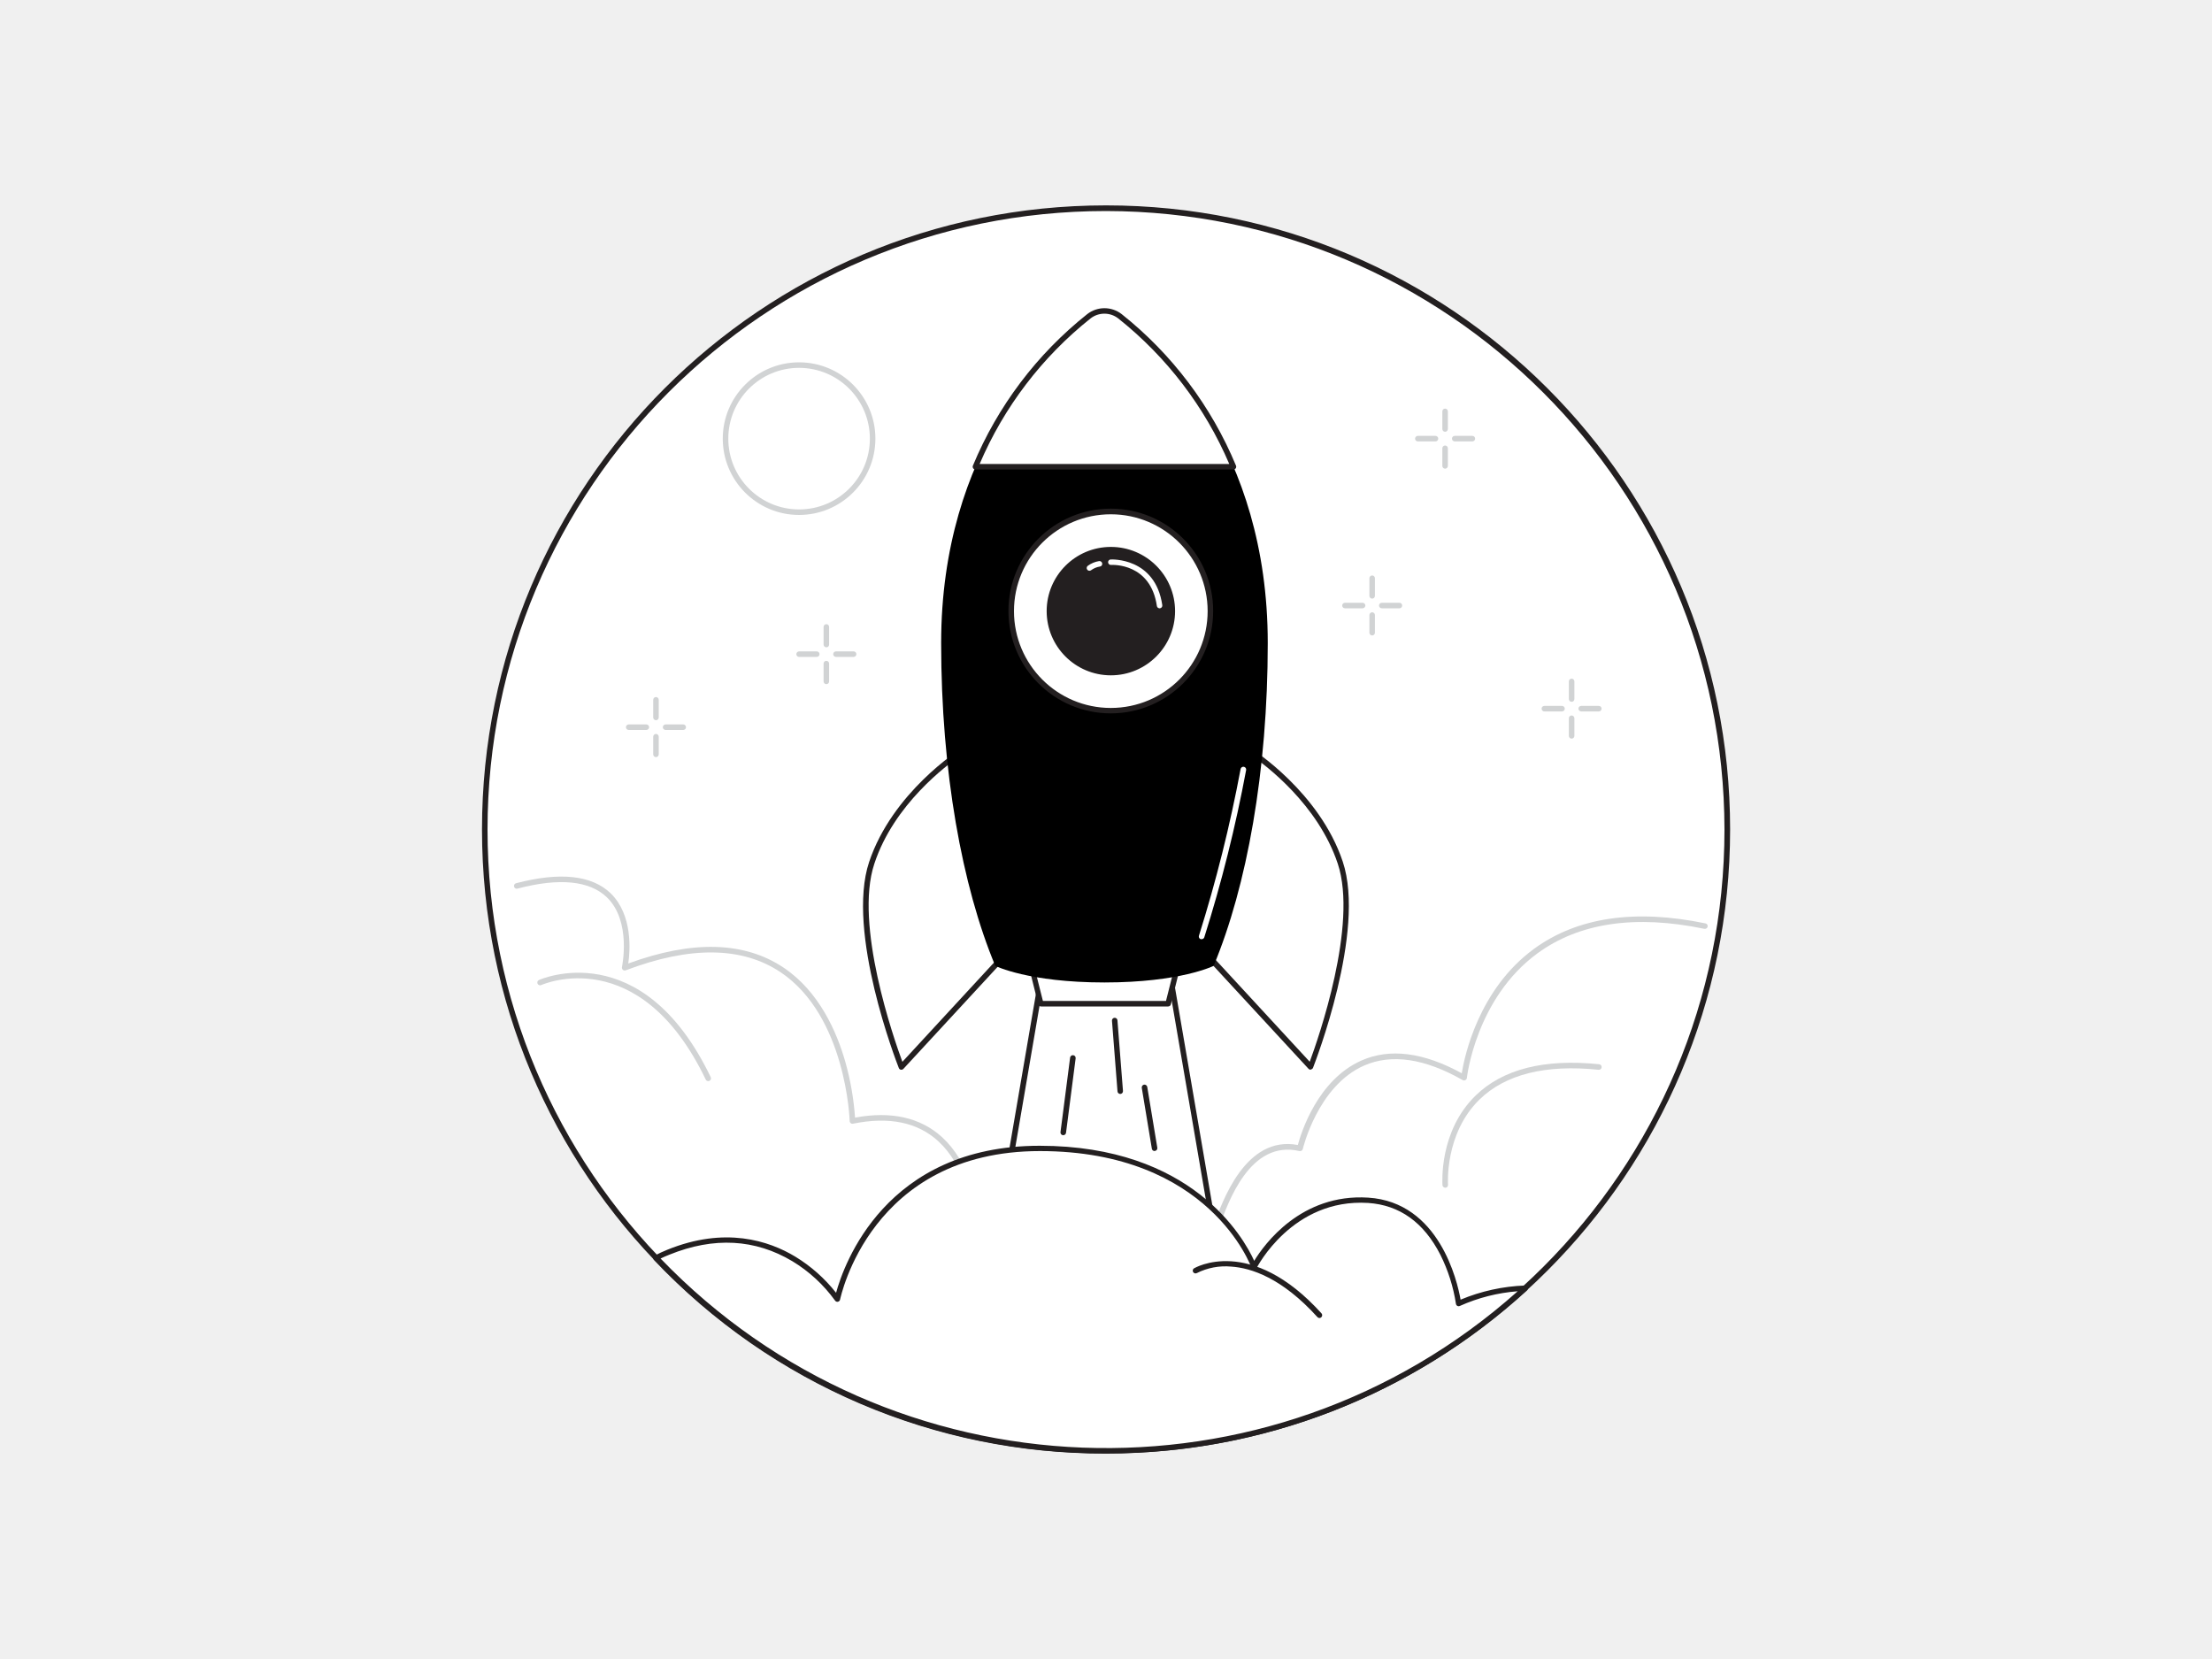
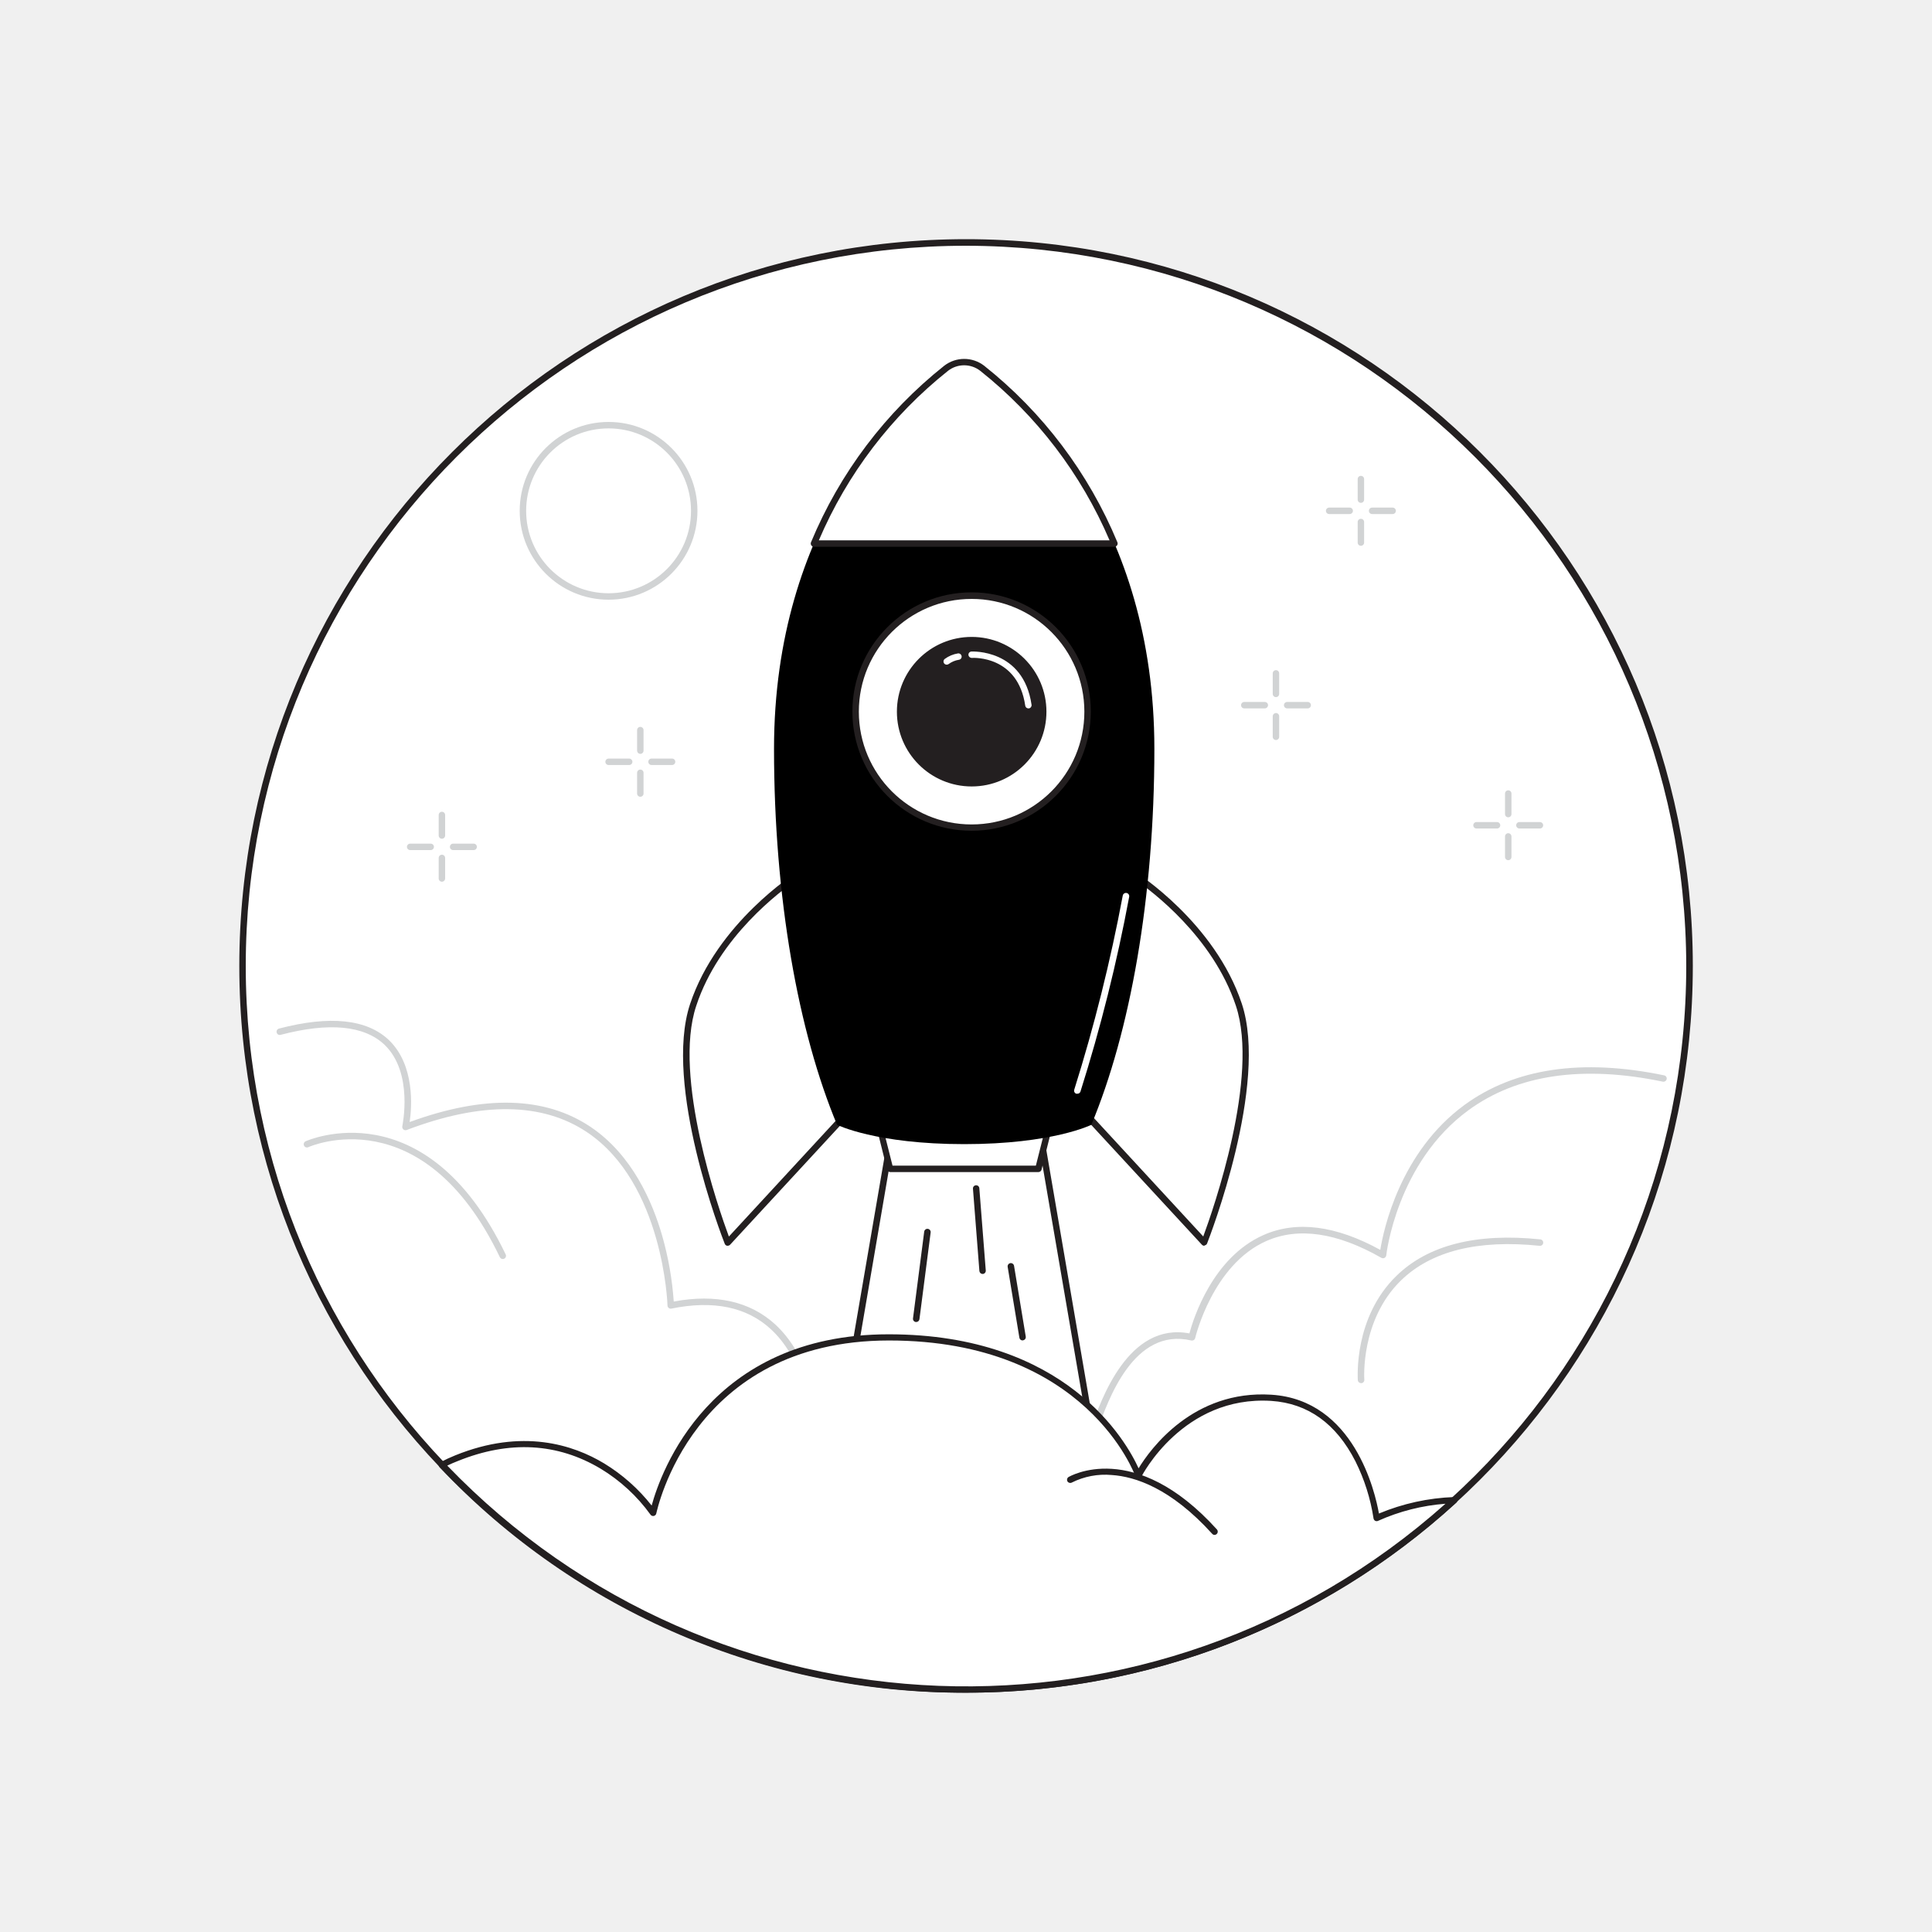
- <svg xmlns="http://www.w3.org/2000/svg" viewBox="0 0 400 300">
+ <svg xmlns="http://www.w3.org/2000/svg" viewBox="50 0 300 300">
  <g id="_147_rocket_launch_flatline" data-name="#147_rocket_launch_flatline">
    <path d="M312.34,150A112.34,112.34,0,1,1,200,37.66,112.05,112.05,0,0,1,312.34,150Z" fill="#fff" />
    <path d="M200,262.84A112.84,112.84,0,0,1,87.16,150,112.85,112.85,0,1,1,200,262.84Zm0-224.68A111.84,111.84,0,1,0,311.84,150,112,112,0,0,0,200,38.16Z" fill="#231f20" />
    <path d="M219.15,224.28a.51.51,0,0,1-.31-.11.5.5,0,0,1-.08-.7,13.83,13.83,0,0,0,.63-1.65c1.61-4.56,5.84-16.55,15.3-14.77.61-2.27,3.6-11.81,11.54-15.29,5.11-2.25,11.2-1.47,18.1,2.32.5-3.1,3.06-15.19,13.08-22.51,7.8-5.69,18.21-7.24,31-4.59a.5.5,0,0,1,.39.59.52.52,0,0,1-.6.39c-12.45-2.59-22.6-1.1-30.16,4.42-11.15,8.14-12.77,22.4-12.78,22.54a.52.52,0,0,1-.27.4.51.51,0,0,1-.48,0c-6.87-3.92-12.87-4.81-17.84-2.63-8.39,3.68-11.06,15-11.08,15.08a.5.5,0,0,1-.22.31.52.52,0,0,1-.38.07c-8.94-2.09-12.92,9.2-14.61,14a8.37,8.37,0,0,1-.8,1.94A.51.51,0,0,1,219.15,224.28Z" fill="#d1d3d4" />
    <polygon points="222.31 238.84 177.69 238.84 189.38 170.71 210.62 170.71 222.31 238.84" fill="#fff" />
    <path d="M222.31,239.34H177.69a.49.49,0,0,1-.49-.58l11.69-68.13a.5.5,0,0,1,.49-.42h21.24a.5.5,0,0,1,.49.42l11.69,68.13a.49.49,0,0,1-.49.58Zm-44-1h43.42l-11.52-67.13H189.81Z" fill="#231f20" />
    <polygon points="211.24 181.53 188.2 181.53 185.43 170.46 214.01 170.46 211.24 181.53" fill="#fff" />
    <path d="M211.24,182h-23a.51.51,0,0,1-.49-.38L185,170.58a.46.46,0,0,1,.09-.42.47.47,0,0,1,.39-.2H214a.47.47,0,0,1,.39.2.49.49,0,0,1,.1.42l-2.77,11.08A.51.51,0,0,1,211.24,182Zm-22.65-1h22.26L213.37,171h-27.3Z" fill="#231f20" />
    <path d="M173.89,135.9s-12.08,7.55-16.28,20.14,5.37,36.9,5.37,36.9l22-23.82Z" fill="#fff" />
    <path d="M163,193.44h-.09a.48.48,0,0,1-.37-.3c-.4-1-9.58-24.64-5.38-37.25s16.36-20.32,16.48-20.4a.52.52,0,0,1,.44,0,.53.53,0,0,1,.3.32L185.43,169a.5.5,0,0,1-.1.5l-22,23.82A.49.49,0,0,1,163,193.44Zm10.64-56.76c-2.37,1.63-12,8.75-15.53,19.51-3.68,11,3.52,31.63,5.07,35.82l21.23-23Z" fill="#231f20" />
    <path d="M226.11,135.9s12.08,7.55,16.28,20.14-5.37,36.9-5.37,36.9l-22-23.82Z" fill="#fff" />
    <path d="M237,193.44a.49.49,0,0,1-.37-.16l-22-23.82a.5.5,0,0,1-.1-.5l11.07-33.21a.53.53,0,0,1,.3-.32.52.52,0,0,1,.44,0c.12.08,12.28,7.79,16.48,20.4s-5,36.25-5.38,37.25a.48.48,0,0,1-.37.3ZM215.61,169l21.23,23c1.55-4.19,8.75-24.78,5.07-35.82-3.58-10.76-13.16-17.88-15.53-19.51Z" fill="#231f20" />
    <path d="M219.46,174.66c6-14.37,9.79-35.2,9.79-58.38,0-35.13-19.38-53.42-26.74-59.1a4.56,4.56,0,0,0-5.58,0c-7.36,5.68-26.74,24-26.74,59.1,0,23.18,3.78,44,9.79,58.38,0,0,6,3,19.74,3S219.46,174.66,219.46,174.66Z" fill="currentColor" />
    <path d="M196.93,57.18A68.47,68.47,0,0,0,176.39,84.4h46.66a68.47,68.47,0,0,0-20.54-27.22A4.56,4.56,0,0,0,196.93,57.18Z" fill="#fff" />
    <path d="M223.05,84.9H176.39a.5.5,0,0,1-.46-.69,68.58,68.58,0,0,1,20.69-27.42h0a5.07,5.07,0,0,1,6.2,0,68.58,68.58,0,0,1,20.69,27.42.5.5,0,0,1-.46.69Zm-45.9-1h45.14a67.57,67.57,0,0,0-20.08-26.32,4.07,4.07,0,0,0-5,0A67.48,67.48,0,0,0,177.15,83.9Z" fill="#231f20" />
    <circle cx="200.88" cy="110.51" r="18.01" fill="#fff" />
    <path d="M200.88,129a18.51,18.51,0,1,1,18.5-18.51A18.53,18.53,0,0,1,200.88,129Zm0-36a17.51,17.51,0,1,0,17.5,17.5A17.52,17.52,0,0,0,200.88,93Z" fill="#231f20" />
    <circle cx="200.88" cy="110.51" r="11.11" fill="#231f20" />
    <path d="M200.88,122.12a11.61,11.61,0,1,1,11.61-11.61A11.61,11.61,0,0,1,200.88,122.12Zm0-22.22a10.61,10.61,0,1,0,10.61,10.61A10.62,10.62,0,0,0,200.88,99.9Z" fill="#231f20" />
    <path d="M209.69,110a.49.49,0,0,1-.49-.42c-1.14-7.78-8-7.44-8.29-7.42a.51.51,0,0,1-.53-.46.49.49,0,0,1,.46-.53c.08,0,8.07-.44,9.34,8.27a.5.5,0,0,1-.42.56Z" fill="#fff" />
    <path d="M197,103.21a.51.51,0,0,1-.39-.19.5.5,0,0,1,.09-.7,4.73,4.73,0,0,1,2.06-.86.51.51,0,0,1,.56.44.49.49,0,0,1-.43.55,3.64,3.64,0,0,0-1.58.66A.52.52,0,0,1,197,103.21Z" fill="#fff" />
    <path d="M217.28,169.83l-.16,0a.5.5,0,0,1-.31-.63,259.57,259.57,0,0,0,7.53-30.13.5.5,0,1,1,1,.18,256,256,0,0,1-7.57,30.26A.49.49,0,0,1,217.28,169.83Z" fill="#fff" />
    <path d="M202.57,197.82a.5.5,0,0,1-.49-.46l-1-12.78a.49.49,0,0,1,.46-.53.49.49,0,0,1,.53.46l1,12.77a.5.5,0,0,1-.46.54Z" fill="#231f20" />
    <path d="M192.27,205.28h-.07a.5.5,0,0,1-.43-.56l1.74-13.47a.5.5,0,1,1,1,.13l-1.74,13.47A.5.5,0,0,1,192.27,205.28Z" fill="#231f20" />
    <path d="M208.78,208.14a.49.49,0,0,1-.49-.42l-1.82-11a.51.51,0,0,1,.41-.58.51.51,0,0,1,.58.41l1.82,11a.5.5,0,0,1-.41.57Z" fill="#231f20" />
    <path d="M149.43,117.06a.51.51,0,0,1-.5-.5v-3.19a.5.5,0,0,1,.5-.5.5.5,0,0,1,.5.5v3.19A.5.5,0,0,1,149.43,117.06Z" fill="#d1d3d4" />
    <path d="M149.43,123.72a.5.5,0,0,1-.5-.5V120a.5.5,0,0,1,.5-.5.5.5,0,0,1,.5.5v3.19A.5.5,0,0,1,149.43,123.72Z" fill="#d1d3d4" />
    <path d="M154.36,118.79h-3.19a.5.5,0,0,1-.5-.5.5.5,0,0,1,.5-.5h3.19a.5.5,0,0,1,.5.5A.5.5,0,0,1,154.36,118.79Z" fill="#d1d3d4" />
    <path d="M147.7,118.79h-3.2a.5.5,0,0,1-.5-.5.51.51,0,0,1,.5-.5h3.2a.51.51,0,0,1,.5.5A.5.5,0,0,1,147.7,118.79Z" fill="#d1d3d4" />
    <path d="M118.62,130.24a.5.5,0,0,1-.5-.5v-3.19a.5.5,0,0,1,1,0v3.19A.5.5,0,0,1,118.62,130.24Z" fill="#d1d3d4" />
    <path d="M118.62,136.91a.5.5,0,0,1-.5-.5v-3.19a.5.5,0,0,1,1,0v3.19A.5.5,0,0,1,118.62,136.91Z" fill="#d1d3d4" />
    <path d="M123.55,132h-3.19a.5.5,0,1,1,0-1h3.19a.5.5,0,0,1,0,1Z" fill="#d1d3d4" />
    <path d="M116.88,132h-3.19a.5.5,0,0,1,0-1h3.19a.5.5,0,0,1,0,1Z" fill="#d1d3d4" />
    <path d="M248.13,108.25a.5.5,0,0,1-.5-.5v-3.19a.5.5,0,0,1,.5-.5.5.5,0,0,1,.5.5v3.19A.5.5,0,0,1,248.13,108.25Z" fill="#d1d3d4" />
    <path d="M248.13,114.91a.5.5,0,0,1-.5-.5v-3.19a.51.51,0,0,1,.5-.5.5.5,0,0,1,.5.5v3.19A.5.5,0,0,1,248.13,114.91Z" fill="#d1d3d4" />
    <path d="M253.06,110h-3.19a.5.5,0,0,1-.5-.5.5.5,0,0,1,.5-.5h3.19a.5.5,0,0,1,.5.5A.5.5,0,0,1,253.06,110Z" fill="#d1d3d4" />
    <path d="M246.4,110h-3.19a.5.5,0,0,1-.5-.5.5.5,0,0,1,.5-.5h3.19a.5.5,0,0,1,.5.5A.51.51,0,0,1,246.4,110Z" fill="#d1d3d4" />
    <path d="M284.2,126.91a.5.5,0,0,1-.5-.5v-3.19a.5.5,0,0,1,.5-.5.5.5,0,0,1,.5.5v3.19A.5.5,0,0,1,284.2,126.91Z" fill="#d1d3d4" />
    <path d="M284.2,133.57a.5.5,0,0,1-.5-.5v-3.19a.5.5,0,0,1,.5-.5.51.51,0,0,1,.5.5v3.19A.5.5,0,0,1,284.2,133.57Z" fill="#d1d3d4" />
    <path d="M289.12,128.65h-3.19a.51.51,0,0,1-.5-.5.5.5,0,0,1,.5-.5h3.19a.5.5,0,0,1,.5.5A.5.5,0,0,1,289.12,128.65Z" fill="#d1d3d4" />
    <path d="M282.46,128.65h-3.19a.5.5,0,0,1-.5-.5.5.5,0,0,1,.5-.5h3.19a.5.5,0,0,1,.5.5A.5.5,0,0,1,282.46,128.65Z" fill="#d1d3d4" />
    <path d="M261.32,78.08a.5.5,0,0,1-.5-.5V74.39a.5.5,0,1,1,1,0v3.19A.5.5,0,0,1,261.32,78.08Z" fill="#d1d3d4" />
    <path d="M261.32,84.75a.5.5,0,0,1-.5-.5V81.06a.5.5,0,0,1,1,0v3.19A.5.5,0,0,1,261.32,84.75Z" fill="#d1d3d4" />
    <path d="M266.25,79.82h-3.19a.5.5,0,0,1,0-1h3.19a.5.5,0,0,1,0,1Z" fill="#d1d3d4" />
    <path d="M259.58,79.82h-3.19a.5.5,0,0,1,0-1h3.19a.5.5,0,0,1,0,1Z" fill="#d1d3d4" />
    <path d="M177.08,235.71H177a.5.5,0,0,1-.44-.55c0-.21,2.32-20.33-6.88-28.78-3.74-3.44-8.93-4.51-15.43-3.18a.46.46,0,0,1-.41-.1.47.47,0,0,1-.19-.37c0-.19-.64-19-12.51-26.93-6.94-4.64-16.36-4.76-28-.33a.51.51,0,0,1-.5-.09.53.53,0,0,1-.17-.49c0-.08,1.78-8.28-2.74-12.64-3.14-3-8.58-3.55-16.16-1.56a.49.49,0,0,1-.61-.36.5.5,0,0,1,.35-.61c7.94-2.08,13.7-1.47,17.12,1.82,4,3.9,3.53,10.34,3.18,12.69,11.58-4.24,21-4,28.09.75,6.44,4.32,9.62,11.63,11.15,17a49.8,49.8,0,0,1,1.77,10.12c6.57-1.22,11.86,0,15.74,3.54,9.57,8.8,7.3,28.78,7.2,29.62A.5.5,0,0,1,177.08,235.71Z" fill="#d1d3d4" />
    <path d="M275.81,232.91a112.34,112.34,0,0,1-157.19-5.47c.73-.38,1.48-.73,2.25-1,19.79-8,30.55,8.49,30.55,8.49s5.16-27.25,36.58-27.25,38.73,21.44,38.73,21.44,6.45-13,20.65-12.06,16.35,18.68,16.35,18.68A32.13,32.13,0,0,1,275.81,232.91Z" fill="#fff" />
    <path d="M200,262.84a111.84,111.84,0,0,1-81.74-35,.5.5,0,0,1-.13-.43.47.47,0,0,1,.26-.36,24.54,24.54,0,0,1,2.29-1.06c10.42-4.23,18.34-1.65,23.15,1.26a27.76,27.76,0,0,1,7.36,6.53c1.39-5.1,8.93-26.59,36.81-26.59,27.55,0,36.88,16.59,38.8,20.81,1.82-3,8.49-12.2,20.61-11.43,12.85.81,16.13,15.15,16.71,18.45a33.43,33.43,0,0,1,11.67-2.56.52.52,0,0,1,.48.31.51.51,0,0,1-.12.56A112.64,112.64,0,0,1,200,262.84Zm-80.55-35.26a111.84,111.84,0,0,0,155,5.92A31.35,31.35,0,0,0,264,236.15a.5.5,0,0,1-.46,0,.52.52,0,0,1-.26-.38,30,30,0,0,0-2.81-8.86c-3-5.87-7.38-9-13.07-9.38-13.71-.86-20.11,11.66-20.17,11.78a.52.52,0,0,1-.48.28.49.49,0,0,1-.44-.34c-.08-.21-7.6-21.1-38.26-21.1S152,234.71,151.91,235a.5.5,0,0,1-.91.18,26.32,26.32,0,0,0-7.73-7.12c-6.7-4-14.17-4.44-22.21-1.18C120.53,227.08,120,227.32,119.45,227.58Z" fill="#231f20" />
    <path d="M238.6,238.34a.48.48,0,0,1-.37-.17c-6.44-7.11-12-8.89-15.59-9.13a11.54,11.54,0,0,0-6.23,1.18.5.5,0,0,1-.52-.85c.1-.06,10.21-6.09,23.08,8.13a.51.51,0,0,1-.37.84Z" fill="#231f20" />
    <path d="M261.34,214.77a.5.5,0,0,1-.5-.46c0-.4-.66-9.72,6-16.2,4.9-4.78,12.42-6.69,22.34-5.66a.5.5,0,1,1-.1,1c-9.61-1-16.86.82-21.54,5.38-6.32,6.16-5.7,15.32-5.69,15.41a.5.5,0,0,1-.46.54Z" fill="#d1d3d4" />
    <path d="M144.5,93.12a13.8,13.8,0,1,1,13.8-13.8A13.81,13.81,0,0,1,144.5,93.12Zm0-26.6a12.8,12.8,0,1,0,12.8,12.8A12.81,12.81,0,0,0,144.5,66.52Z" fill="#d1d3d4" />
    <path d="M128.07,195.5a.5.5,0,0,1-.45-.28c-12-25-29.57-17.17-29.74-17.09a.5.5,0,0,1-.43-.91c.18-.08,18.61-8.36,31.07,17.56a.5.5,0,0,1-.23.67A.44.44,0,0,1,128.07,195.5Z" fill="#d1d3d4" />
  </g>
</svg>
